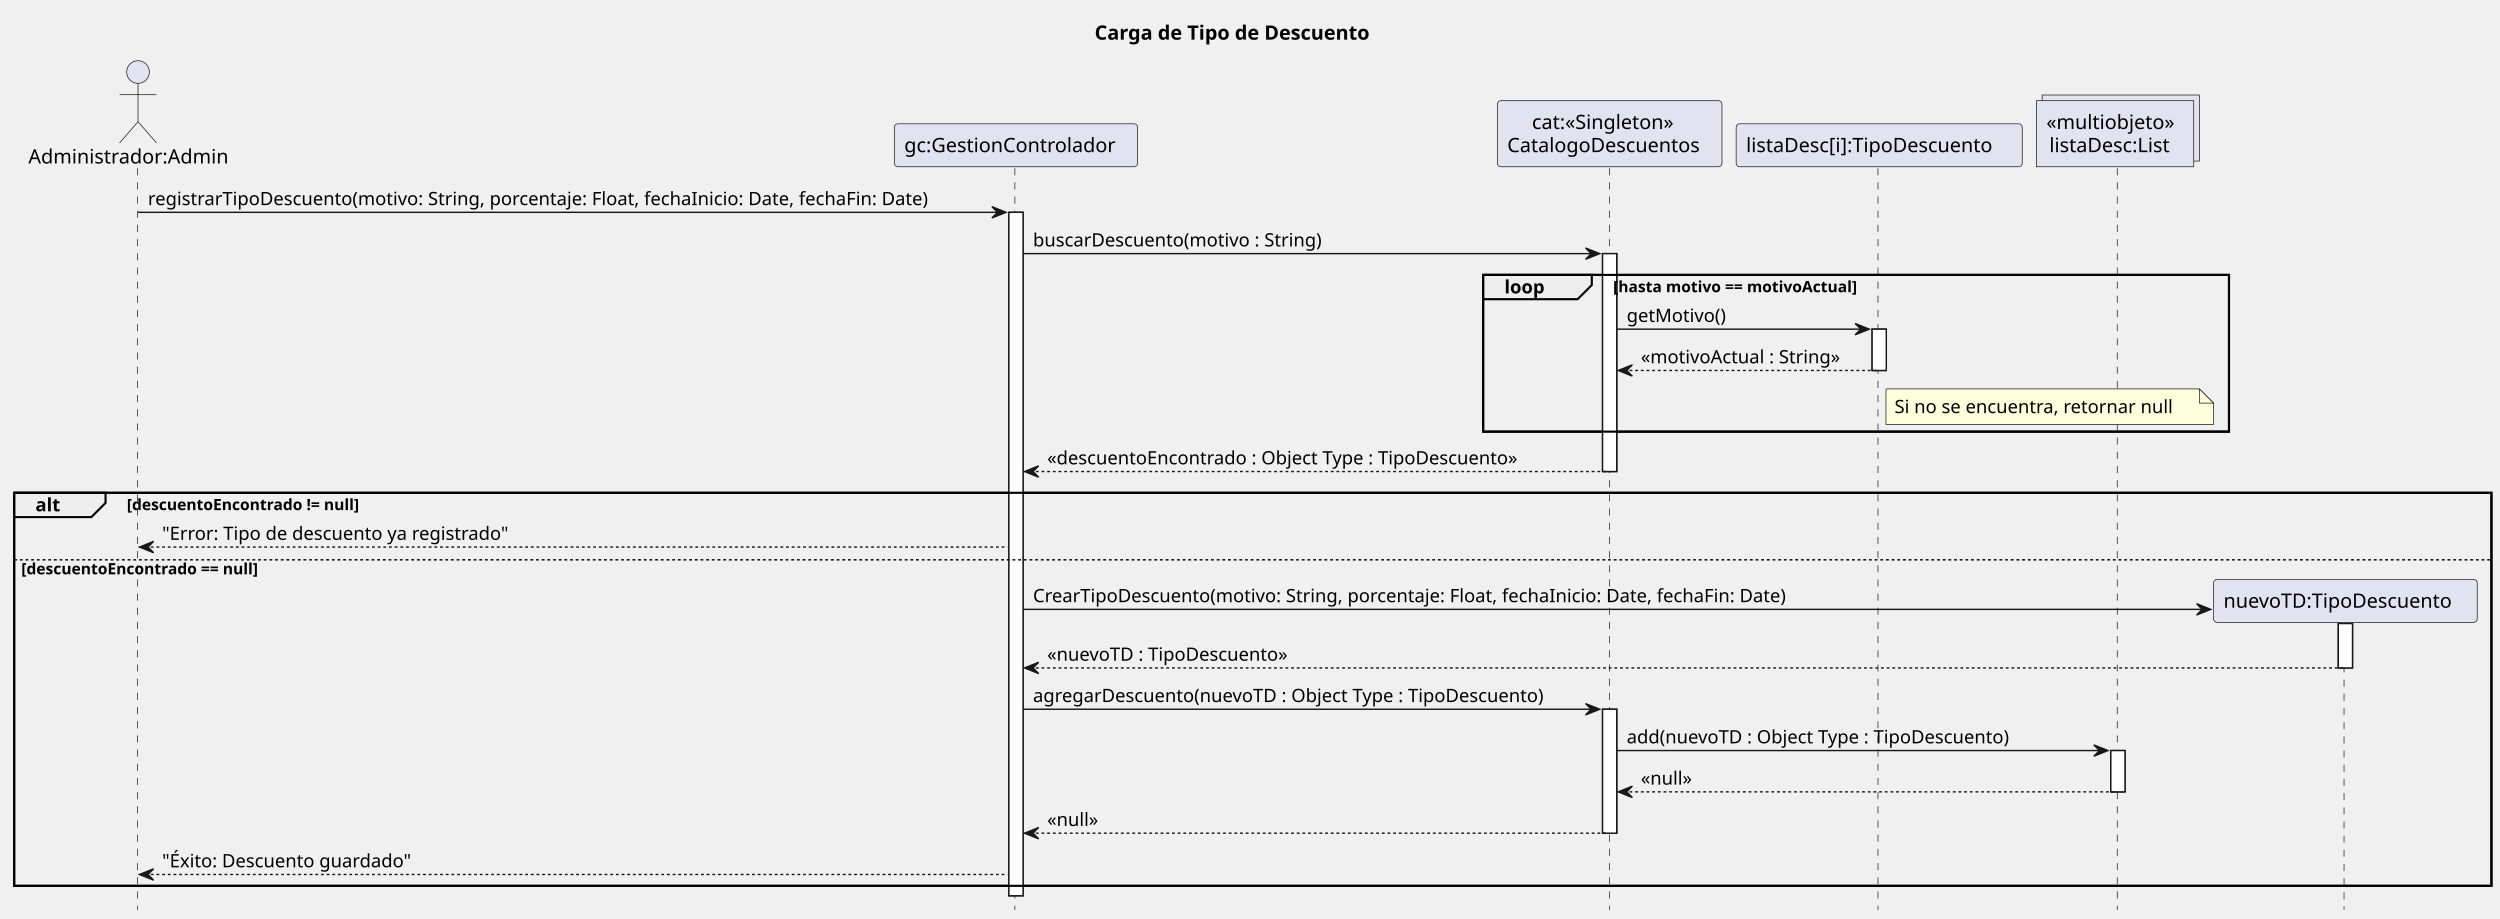
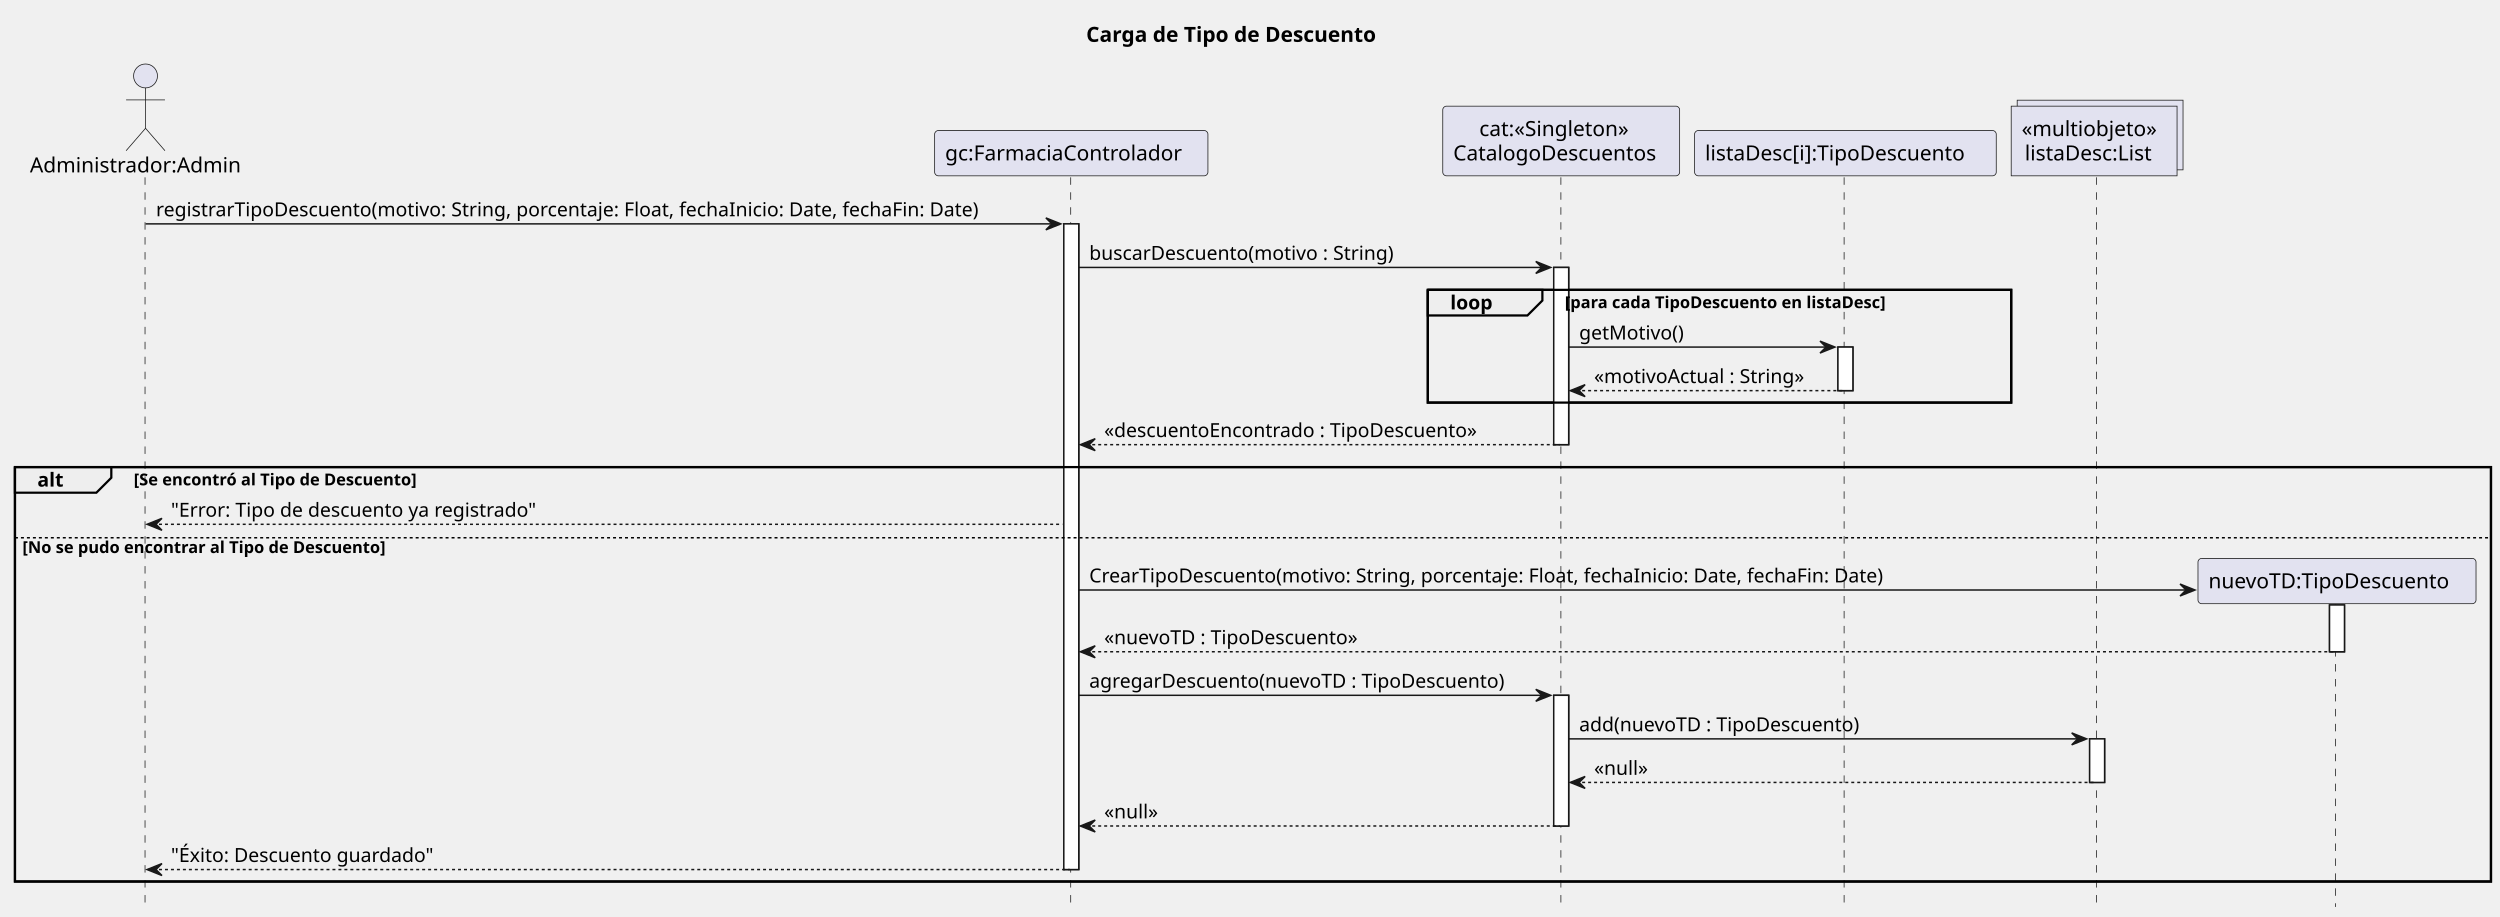
- <svg xmlns="http://www.w3.org/2000/svg" contentStyleType="text/css" data-diagram-type="SEQUENCE" height="648px" preserveAspectRatio="none" style="width:1763px;height:648px;background:#FFFFFF;" version="1.1" viewBox="0 0 1763 648" width="1763px" zoomAndPan="magnify">
+ <svg xmlns="http://www.w3.org/2000/svg" contentStyleType="text/css" data-diagram-type="SEQUENCE" height="613px" preserveAspectRatio="none" style="width:1672px;height:613px;background:#FFFFFF;" version="1.1" viewBox="0 0 1672 613" width="1672px" zoomAndPan="magnify">
  <defs />
  <g>
-     <text fill="#000000" font-family="sans-serif" font-size="14" font-weight="bold" lengthAdjust="spacing" textLength="222.1" x="771.932" y="27.995">Carga de Tipo de Descuento</text>
+     <text fill="#000000" font-family="sans-serif" font-size="14" font-weight="bold" lengthAdjust="spacing" textLength="222.1" x="726.432" y="27.995">Carga de Tipo de Descuento</text>
    <g>
-       <rect fill="#FFFFFF" height="481.961" style="stroke:#181818;stroke-width:1;" width="10" x="711.474" y="149.727" />
+       <rect fill="#FFFFFF" height="431.828" style="stroke:#181818;stroke-width:1;" width="10" x="711.474" y="149.727" />
    </g>
    <g>
-       <rect fill="#FFFFFF" height="153.664" style="stroke:#181818;stroke-width:1;" width="10" x="1130.131" y="178.859" />
+       <rect fill="#FFFFFF" height="118.531" style="stroke:#181818;stroke-width:1;" width="10" x="1039.131" y="178.859" />
    </g>
    <g>
-       <rect fill="#FFFFFF" height="87.398" style="stroke:#181818;stroke-width:1;" width="10" x="1130.131" y="500.156" />
+       <rect fill="#FFFFFF" height="87.398" style="stroke:#181818;stroke-width:1;" width="10" x="1039.131" y="465.023" />
    </g>
    <g>
-       <rect fill="#FFFFFF" height="29.133" style="stroke:#181818;stroke-width:1;" width="10" x="1320.217" y="232.125" />
+       <rect fill="#FFFFFF" height="29.133" style="stroke:#181818;stroke-width:1;" width="10" x="1229.217" y="232.125" />
    </g>
    <g>
-       <rect fill="#FFFFFF" height="29.133" style="stroke:#181818;stroke-width:1;" width="10" x="1488.552" y="529.289" />
+       <rect fill="#FFFFFF" height="29.133" style="stroke:#181818;stroke-width:1;" width="10" x="1397.552" y="494.156" />
    </g>
    <g>
-       <rect fill="#FFFFFF" height="31.297" style="stroke:#181818;stroke-width:1;" width="10" x="1648.987" y="439.727" />
+       <rect fill="#FFFFFF" height="31.297" style="stroke:#181818;stroke-width:1;" width="10" x="1557.987" y="404.594" />
    </g>
-     <rect fill="none" height="110.531" style="stroke:#000000;stroke-width:1.5;" width="525.962" x="1045.92" y="193.859" />
-     <rect fill="none" height="277.164" style="stroke:#000000;stroke-width:1.5;" width="1746.963" x="10" y="347.523" />
+     <rect fill="none" height="75.398" style="stroke:#000000;stroke-width:1.5;" width="390.172" x="954.92" y="193.859" />
+     <rect fill="none" height="277.164" style="stroke:#000000;stroke-width:1.5;" width="1655.963" x="10" y="312.391" />
    <g class="participant-lifeline" data-entity-uid="part1" data-qualified-name="admin" id="part1-lifeline">
      <g>
-         <rect fill="#000000" fill-opacity="0" height="523.094" width="8" x="93.331" y="118.594" />
-         <line style="stroke:#181818;stroke-width:0.5;stroke-dasharray:5,5;" x1="97" x2="97" y1="118.594" y2="641.688" />
+         <rect fill="#000000" fill-opacity="0" height="487.961" width="8" x="93.331" y="118.594" />
+         <line style="stroke:#181818;stroke-width:0.5;stroke-dasharray:5,5;" x1="97" x2="97" y1="118.594" y2="606.555" />
      </g>
    </g>
    <g class="participant-lifeline" data-entity-uid="part2" data-qualified-name="ctrl" id="part2-lifeline">
      <g>
-         <rect fill="#000000" fill-opacity="0" height="523.094" width="8" x="712.474" y="118.594" />
-         <line style="stroke:#181818;stroke-width:0.5;stroke-dasharray:5,5;" x1="715.687" x2="715.687" y1="118.594" y2="641.688" />
+         <rect fill="#000000" fill-opacity="0" height="487.961" width="8" x="712.474" y="118.594" />
+         <line style="stroke:#181818;stroke-width:0.5;stroke-dasharray:5,5;" x1="716.088" x2="716.088" y1="118.594" y2="606.555" />
      </g>
    </g>
    <g class="participant-lifeline" data-entity-uid="part3" data-qualified-name="cat" id="part3-lifeline">
      <g>
-         <rect fill="#000000" fill-opacity="0" height="523.094" width="8" x="1131.131" y="118.594" />
-         <line style="stroke:#181818;stroke-width:0.5;stroke-dasharray:5,5;" x1="1134.92" x2="1134.92" y1="118.594" y2="641.688" />
+         <rect fill="#000000" fill-opacity="0" height="487.961" width="8" x="1040.131" y="118.594" />
+         <line style="stroke:#181818;stroke-width:0.5;stroke-dasharray:5,5;" x1="1043.92" x2="1043.92" y1="118.594" y2="606.555" />
      </g>
    </g>
    <g class="participant-lifeline" data-entity-uid="part4" data-qualified-name="listDesc" id="part4-lifeline">
      <g>
-         <rect fill="#000000" fill-opacity="0" height="523.094" width="8" x="1321.217" y="118.594" />
-         <line style="stroke:#181818;stroke-width:0.5;stroke-dasharray:5,5;" x1="1324.343" x2="1324.343" y1="118.594" y2="641.688" />
+         <rect fill="#000000" fill-opacity="0" height="487.961" width="8" x="1230.217" y="118.594" />
+         <line style="stroke:#181818;stroke-width:0.5;stroke-dasharray:5,5;" x1="1233.343" x2="1233.343" y1="118.594" y2="606.555" />
      </g>
    </g>
    <g class="participant-lifeline" data-entity-uid="part5" data-qualified-name="lista_desc" id="part5-lifeline">
      <g>
-         <rect fill="#000000" fill-opacity="0" height="523.094" width="8" x="1489.552" y="118.594" />
-         <line style="stroke:#181818;stroke-width:0.5;stroke-dasharray:5,5;" x1="1493.092" x2="1493.092" y1="118.594" y2="641.688" />
+         <rect fill="#000000" fill-opacity="0" height="487.961" width="8" x="1398.552" y="118.594" />
+         <line style="stroke:#181818;stroke-width:0.5;stroke-dasharray:5,5;" x1="1402.092" x2="1402.092" y1="118.594" y2="606.555" />
      </g>
    </g>
    <g class="participant-lifeline" data-entity-uid="part6" data-qualified-name="td" id="part6-lifeline">
      <g>
-         <rect fill="#000000" fill-opacity="0" height="202.445" width="8" x="1649.987" y="439.242" />
-         <line style="stroke:#181818;stroke-width:0.5;stroke-dasharray:5,5;" x1="1653.012" x2="1653.012" y1="439.242" y2="641.688" />
+         <rect fill="#000000" fill-opacity="0" height="202.445" width="8" x="1558.987" y="404.109" />
+         <line style="stroke:#181818;stroke-width:0.5;stroke-dasharray:5,5;" x1="1562.012" x2="1562.012" y1="404.109" y2="606.555" />
      </g>
    </g>
    <g class="participant participant-head" data-entity-uid="part1" data-qualified-name="admin" id="part1-head">
      <text fill="#000000" font-family="sans-serif" font-size="14" lengthAdjust="spacing" textLength="148.661" x="20" y="115.292">Administrador:Admin</text>
      <ellipse cx="97.331" cy="50.797" fill="#E2E2F0" rx="8" ry="8" style="stroke:#181818;stroke-width:0.5;" />
      <path d="M97.331,58.797 L97.331,85.797 M84.331,66.797 L110.331,66.797 M97.331,85.797 L84.331,100.797 M97.331,85.797 L110.331,100.797" fill="none" style="stroke:#181818;stroke-width:0.5;" />
    </g>
    <g class="participant participant-head" data-entity-uid="part2" data-qualified-name="ctrl" id="part2-head">
-       <rect fill="#E2E2F0" height="30.297" rx="2.5" ry="2.5" style="stroke:#181818;stroke-width:0.5;" width="171.575" x="630.687" y="87.297" />
-       <text fill="#000000" font-family="sans-serif" font-size="14" lengthAdjust="spacing" textLength="157.575" x="637.687" y="107.292">gc:GestionControlador</text>
+       <rect fill="#E2E2F0" height="30.297" rx="2.5" ry="2.5" style="stroke:#181818;stroke-width:0.5;" width="182.773" x="625.088" y="87.297" />
+       <text fill="#000000" font-family="sans-serif" font-size="14" lengthAdjust="spacing" textLength="168.773" x="632.088" y="107.292">gc:FarmaciaControlador</text>
    </g>
    <g class="participant participant-head" data-entity-uid="part3" data-qualified-name="cat" id="part3-head">
-       <rect fill="#E2E2F0" height="46.594" rx="2.5" ry="2.5" style="stroke:#181818;stroke-width:0.5;" width="158.423" x="1055.92" y="71" />
-       <text fill="#000000" font-family="sans-serif" font-size="14" lengthAdjust="spacing" textLength="109.58" x="1080.341" y="90.995">cat:«Singleton»</text>
-       <text fill="#000000" font-family="sans-serif" font-size="14" lengthAdjust="spacing" textLength="144.423" x="1062.92" y="107.292">CatalogoDescuentos</text>
+       <rect fill="#E2E2F0" height="46.594" rx="2.5" ry="2.5" style="stroke:#181818;stroke-width:0.5;" width="158.423" x="964.92" y="71" />
+       <text fill="#000000" font-family="sans-serif" font-size="14" lengthAdjust="spacing" textLength="109.58" x="989.341" y="90.995">cat:«Singleton»</text>
+       <text fill="#000000" font-family="sans-serif" font-size="14" lengthAdjust="spacing" textLength="144.423" x="971.92" y="107.292">CatalogoDescuentos</text>
    </g>
    <g class="participant participant-head" data-entity-uid="part4" data-qualified-name="listDesc" id="part4-head">
-       <rect fill="#E2E2F0" height="30.297" rx="2.5" ry="2.5" style="stroke:#181818;stroke-width:0.5;" width="201.749" x="1224.343" y="87.297" />
-       <text fill="#000000" font-family="sans-serif" font-size="14" lengthAdjust="spacing" textLength="187.749" x="1231.343" y="107.292">listaDesc[i]:TipoDescuento</text>
+       <rect fill="#E2E2F0" height="30.297" rx="2.5" ry="2.5" style="stroke:#181818;stroke-width:0.5;" width="201.749" x="1133.343" y="87.297" />
+       <text fill="#000000" font-family="sans-serif" font-size="14" lengthAdjust="spacing" textLength="187.749" x="1140.343" y="107.292">listaDesc[i]:TipoDescuento</text>
    </g>
    <g class="participant participant-head" data-entity-uid="part5" data-qualified-name="lista_desc" id="part5-head">
-       <rect fill="#E2E2F0" height="46.594" style="stroke:#181818;stroke-width:0.5;" width="110.92" x="1440.092" y="67" />
-       <rect fill="#E2E2F0" height="46.594" style="stroke:#181818;stroke-width:0.5;" width="110.92" x="1436.092" y="71" />
-       <text fill="#000000" font-family="sans-serif" font-size="14" lengthAdjust="spacing" textLength="96.92" x="1443.092" y="90.995">«multiobjeto»</text>
-       <text fill="#000000" font-family="sans-serif" font-size="14" lengthAdjust="spacing" textLength="92.716" x="1445.194" y="107.292">listaDesc:List</text>
+       <rect fill="#E2E2F0" height="46.594" style="stroke:#181818;stroke-width:0.5;" width="110.92" x="1349.092" y="67" />
+       <rect fill="#E2E2F0" height="46.594" style="stroke:#181818;stroke-width:0.5;" width="110.92" x="1345.092" y="71" />
+       <text fill="#000000" font-family="sans-serif" font-size="14" lengthAdjust="spacing" textLength="96.92" x="1352.092" y="90.995">«multiobjeto»</text>
+       <text fill="#000000" font-family="sans-serif" font-size="14" lengthAdjust="spacing" textLength="92.716" x="1354.194" y="107.292">listaDesc:List</text>
    </g>
    <g>
-       <rect fill="#FFFFFF" height="481.961" style="stroke:#181818;stroke-width:1;" width="10" x="711.474" y="149.727" />
+       <rect fill="#FFFFFF" height="431.828" style="stroke:#181818;stroke-width:1;" width="10" x="711.474" y="149.727" />
    </g>
    <g>
-       <rect fill="#FFFFFF" height="153.664" style="stroke:#181818;stroke-width:1;" width="10" x="1130.131" y="178.859" />
+       <rect fill="#FFFFFF" height="118.531" style="stroke:#181818;stroke-width:1;" width="10" x="1039.131" y="178.859" />
    </g>
    <g>
-       <rect fill="#FFFFFF" height="87.398" style="stroke:#181818;stroke-width:1;" width="10" x="1130.131" y="500.156" />
+       <rect fill="#FFFFFF" height="87.398" style="stroke:#181818;stroke-width:1;" width="10" x="1039.131" y="465.023" />
    </g>
    <g>
-       <rect fill="#FFFFFF" height="29.133" style="stroke:#181818;stroke-width:1;" width="10" x="1320.217" y="232.125" />
+       <rect fill="#FFFFFF" height="29.133" style="stroke:#181818;stroke-width:1;" width="10" x="1229.217" y="232.125" />
    </g>
    <g>
-       <rect fill="#FFFFFF" height="29.133" style="stroke:#181818;stroke-width:1;" width="10" x="1488.552" y="529.289" />
+       <rect fill="#FFFFFF" height="29.133" style="stroke:#181818;stroke-width:1;" width="10" x="1397.552" y="494.156" />
    </g>
    <g>
-       <rect fill="#FFFFFF" height="31.297" style="stroke:#181818;stroke-width:1;" width="10" x="1648.987" y="439.727" />
+       <rect fill="#FFFFFF" height="31.297" style="stroke:#181818;stroke-width:1;" width="10" x="1557.987" y="404.594" />
    </g>
    <g class="message" data-entity-1="part1" data-entity-2="part2" id="msg1">
      <polygon fill="#181818" points="699.474,145.727,709.474,149.727,699.474,153.727,703.474,149.727" style="stroke:#181818;stroke-width:1;" />
      <line style="stroke:#181818;stroke-width:1;" x1="97.331" x2="705.474" y1="149.727" y2="149.727" />
      <text fill="#000000" font-family="sans-serif" font-size="13" lengthAdjust="spacing" textLength="595.144" x="104.331" y="144.661">registrarTipoDescuento(motivo: String, porcentaje: Float, fechaInicio: Date, fechaFin: Date)</text>
    </g>
    <g class="message" data-entity-1="part2" data-entity-2="part3" id="msg2">
-       <polygon fill="#181818" points="1118.131,174.859,1128.131,178.859,1118.131,182.859,1122.131,178.859" style="stroke:#181818;stroke-width:1;" />
-       <line style="stroke:#181818;stroke-width:1;" x1="721.474" x2="1124.131" y1="178.859" y2="178.859" />
+       <polygon fill="#181818" points="1027.131,174.859,1037.131,178.859,1027.131,182.859,1031.131,178.859" style="stroke:#181818;stroke-width:1;" />
+       <line style="stroke:#181818;stroke-width:1;" x1="721.474" x2="1033.131" y1="178.859" y2="178.859" />
      <text fill="#000000" font-family="sans-serif" font-size="13" lengthAdjust="spacing" textLength="219.737" x="728.474" y="173.793">buscarDescuento(motivo : String)</text>
    </g>
-     <path d="M1045.92,193.859 L1122.544,193.859 L1122.544,200.992 L1112.544,210.992 L1045.92,210.992 L1045.92,193.859" fill="#EEEEEE" style="stroke:#000000;stroke-width:1.5;" />
-     <rect fill="none" height="110.531" style="stroke:#000000;stroke-width:1.5;" width="525.962" x="1045.92" y="193.859" />
-     <text fill="#000000" font-family="sans-serif" font-size="13" font-weight="bold" lengthAdjust="spacing" textLength="31.624" x="1060.92" y="206.926">loop</text>
-     <text fill="#000000" font-family="sans-serif" font-size="11" font-weight="bold" lengthAdjust="spacing" textLength="199.327" x="1137.544" y="206.07">[hasta motivo == motivoActual]</text>
+     <path d="M954.92,193.859 L1031.544,193.859 L1031.544,200.992 L1021.544,210.992 L954.92,210.992 L954.92,193.859" fill="#EEEEEE" style="stroke:#000000;stroke-width:1.5;" />
+     <rect fill="none" height="75.398" style="stroke:#000000;stroke-width:1.5;" width="390.172" x="954.92" y="193.859" />
+     <text fill="#000000" font-family="sans-serif" font-size="13" font-weight="bold" lengthAdjust="spacing" textLength="31.624" x="969.92" y="206.926">loop</text>
+     <text fill="#000000" font-family="sans-serif" font-size="11" font-weight="bold" lengthAdjust="spacing" textLength="246.78" x="1046.544" y="206.07">[para cada TipoDescuento en listaDesc]</text>
    <g class="message" data-entity-1="part3" data-entity-2="part4" id="msg3">
-       <polygon fill="#181818" points="1308.217,228.125,1318.217,232.125,1308.217,236.125,1312.217,232.125" style="stroke:#181818;stroke-width:1;" />
-       <line style="stroke:#181818;stroke-width:1;" x1="1140.131" x2="1314.217" y1="232.125" y2="232.125" />
-       <text fill="#000000" font-family="sans-serif" font-size="13" lengthAdjust="spacing" textLength="75.017" x="1147.131" y="227.059">getMotivo()</text>
+       <polygon fill="#181818" points="1217.217,228.125,1227.217,232.125,1217.217,236.125,1221.217,232.125" style="stroke:#181818;stroke-width:1;" />
+       <line style="stroke:#181818;stroke-width:1;" x1="1049.131" x2="1223.217" y1="232.125" y2="232.125" />
+       <text fill="#000000" font-family="sans-serif" font-size="13" lengthAdjust="spacing" textLength="75.017" x="1056.131" y="227.059">getMotivo()</text>
    </g>
    <g class="message" data-entity-1="part4" data-entity-2="part3" id="msg4">
-       <polygon fill="#181818" points="1151.131,257.258,1141.131,261.258,1151.131,265.258,1147.131,261.258" style="stroke:#181818;stroke-width:1;" />
-       <line style="stroke:#181818;stroke-width:1;stroke-dasharray:2,2;" x1="1145.131" x2="1324.217" y1="261.258" y2="261.258" />
-       <text fill="#000000" font-family="sans-serif" font-size="13" lengthAdjust="spacing" textLength="153.277" x="1157.131" y="256.192">«motivoActual : String»</text>
+       <polygon fill="#181818" points="1060.131,257.258,1050.131,261.258,1060.131,265.258,1056.131,261.258" style="stroke:#181818;stroke-width:1;" />
+       <line style="stroke:#181818;stroke-width:1;stroke-dasharray:2,2;" x1="1054.131" x2="1233.217" y1="261.258" y2="261.258" />
+       <text fill="#000000" font-family="sans-serif" font-size="13" lengthAdjust="spacing" textLength="153.277" x="1066.131" y="256.192">«motivoActual : String»</text>
    </g>
-     <path d="M1330,274.258 L1330,299.258 L1561,299.258 L1561,284.258 L1551,274.258 L1330,274.258" fill="#FEFFDD" style="stroke:#181818;stroke-width:0.5;" />
-     <path d="M1551,274.258 L1551,284.258 L1561,284.258 L1551,274.258" fill="#FEFFDD" style="stroke:#181818;stroke-width:0.5;" />
-     <text fill="#000000" font-family="sans-serif" font-size="13" lengthAdjust="spacing" textLength="210.882" x="1336" y="291.325">Si no se encuentra, retornar null</text>
    <g class="message" data-entity-1="part3" data-entity-2="part2" id="msg5">
-       <polygon fill="#181818" points="732.474,328.523,722.474,332.523,732.474,336.523,728.474,332.523" style="stroke:#181818;stroke-width:1;" />
-       <line style="stroke:#181818;stroke-width:1;stroke-dasharray:2,2;" x1="726.474" x2="1134.131" y1="332.523" y2="332.523" />
-       <text fill="#000000" font-family="sans-serif" font-size="13" lengthAdjust="spacing" textLength="358.871" x="738.474" y="327.457">«descuentoEncontrado : Object Type : TipoDescuento»</text>
+       <polygon fill="#181818" points="732.474,293.391,722.474,297.391,732.474,301.391,728.474,297.391" style="stroke:#181818;stroke-width:1;" />
+       <line style="stroke:#181818;stroke-width:1;stroke-dasharray:2,2;" x1="726.474" x2="1043.131" y1="297.391" y2="297.391" />
+       <text fill="#000000" font-family="sans-serif" font-size="13" lengthAdjust="spacing" textLength="267.871" x="738.474" y="292.325">«descuentoEncontrado : TipoDescuento»</text>
    </g>
-     <path d="M10,347.523 L74.443,347.523 L74.443,354.656 L64.443,364.656 L10,364.656 L10,347.523" fill="#EEEEEE" style="stroke:#000000;stroke-width:1.5;" />
-     <rect fill="none" height="277.164" style="stroke:#000000;stroke-width:1.5;" width="1746.963" x="10" y="347.523" />
-     <text fill="#000000" font-family="sans-serif" font-size="13" font-weight="bold" lengthAdjust="spacing" textLength="19.443" x="25" y="360.59">alt</text>
-     <text fill="#000000" font-family="sans-serif" font-size="11" font-weight="bold" lengthAdjust="spacing" textLength="190.282" x="89.443" y="359.734">[descuentoEncontrado != null]</text>
+     <path d="M10,312.391 L74.443,312.391 L74.443,319.523 L64.443,329.523 L10,329.523 L10,312.391" fill="#EEEEEE" style="stroke:#000000;stroke-width:1.5;" />
+     <rect fill="none" height="277.164" style="stroke:#000000;stroke-width:1.5;" width="1655.963" x="10" y="312.391" />
+     <text fill="#000000" font-family="sans-serif" font-size="13" font-weight="bold" lengthAdjust="spacing" textLength="19.443" x="25" y="325.457">alt</text>
+     <text fill="#000000" font-family="sans-serif" font-size="11" font-weight="bold" lengthAdjust="spacing" textLength="218.856" x="89.443" y="324.601">[Se encontró al Tipo de Descuento]</text>
    <g class="message" data-entity-1="part2" data-entity-2="part1" id="msg6">
-       <polygon fill="#181818" points="108.331,381.789,98.331,385.789,108.331,389.789,104.331,385.789" style="stroke:#181818;stroke-width:1;" />
-       <line style="stroke:#181818;stroke-width:1;stroke-dasharray:2,2;" x1="102.331" x2="710.474" y1="385.789" y2="385.789" />
-       <text fill="#000000" font-family="sans-serif" font-size="13" lengthAdjust="spacing" textLength="263.161" x="114.331" y="380.723">"Error: Tipo de descuento ya registrado"</text>
+       <polygon fill="#181818" points="108.331,346.656,98.331,350.656,108.331,354.656,104.331,350.656" style="stroke:#181818;stroke-width:1;" />
+       <line style="stroke:#181818;stroke-width:1;stroke-dasharray:2,2;" x1="102.331" x2="710.474" y1="350.656" y2="350.656" />
+       <text fill="#000000" font-family="sans-serif" font-size="13" lengthAdjust="spacing" textLength="263.161" x="114.331" y="345.59">"Error: Tipo de descuento ya registrado"</text>
    </g>
-     <line style="stroke:#000000;stroke-width:1;stroke-dasharray:2,2;" x1="10" x2="1756.963" y1="394.789" y2="394.789" />
-     <text fill="#000000" font-family="sans-serif" font-size="11" font-weight="bold" lengthAdjust="spacing" textLength="194.482" x="15" y="405">[descuentoEncontrado == null]</text>
+     <line style="stroke:#000000;stroke-width:1;stroke-dasharray:2,2;" x1="10" x2="1665.963" y1="359.656" y2="359.656" />
+     <text fill="#000000" font-family="sans-serif" font-size="11" font-weight="bold" lengthAdjust="spacing" textLength="278.33" x="15" y="369.867">[No se pudo encontrar al Tipo de Descuento]</text>
    <g class="message" data-entity-1="part2" data-entity-2="part6" id="msg7">
-       <polygon fill="#181818" points="1549.012,425.727,1559.012,429.727,1549.012,433.727,1553.012,429.727" style="stroke:#181818;stroke-width:1;" />
-       <line style="stroke:#181818;stroke-width:1;" x1="721.474" x2="1555.012" y1="429.727" y2="429.727" />
-       <text fill="#000000" font-family="sans-serif" font-size="13" lengthAdjust="spacing" textLength="575.142" x="728.474" y="424.661">CrearTipoDescuento(motivo: String, porcentaje: Float, fechaInicio: Date, fechaFin: Date)</text>
+       <polygon fill="#181818" points="1458.012,390.594,1468.012,394.594,1458.012,398.594,1462.012,394.594" style="stroke:#181818;stroke-width:1;" />
+       <line style="stroke:#181818;stroke-width:1;" x1="721.474" x2="1464.012" y1="394.594" y2="394.594" />
+       <text fill="#000000" font-family="sans-serif" font-size="13" lengthAdjust="spacing" textLength="575.142" x="728.474" y="389.528">CrearTipoDescuento(motivo: String, porcentaje: Float, fechaInicio: Date, fechaFin: Date)</text>
    </g>
-     <rect fill="#E2E2F0" height="30.297" rx="2.5" ry="2.5" style="stroke:#181818;stroke-width:0.5;" width="185.951" x="1561.012" y="408.594" />
-     <text fill="#000000" font-family="sans-serif" font-size="14" lengthAdjust="spacing" textLength="171.951" x="1568.012" y="428.589">nuevoTD:TipoDescuento</text>
+     <rect fill="#E2E2F0" height="30.297" rx="2.5" ry="2.5" style="stroke:#181818;stroke-width:0.5;" width="185.951" x="1470.012" y="373.461" />
+     <text fill="#000000" font-family="sans-serif" font-size="14" lengthAdjust="spacing" textLength="171.951" x="1477.012" y="393.456">nuevoTD:TipoDescuento</text>
    <g class="message" data-entity-1="part6" data-entity-2="part2" id="msg9">
-       <polygon fill="#181818" points="732.474,467.023,722.474,471.023,732.474,475.023,728.474,471.023" style="stroke:#181818;stroke-width:1;" />
-       <line style="stroke:#181818;stroke-width:1;stroke-dasharray:2,2;" x1="726.474" x2="1652.987" y1="471.023" y2="471.023" />
-       <text fill="#000000" font-family="sans-serif" font-size="13" lengthAdjust="spacing" textLength="183.841" x="738.474" y="465.957">«nuevoTD : TipoDescuento»</text>
+       <polygon fill="#181818" points="732.474,431.891,722.474,435.891,732.474,439.891,728.474,435.891" style="stroke:#181818;stroke-width:1;" />
+       <line style="stroke:#181818;stroke-width:1;stroke-dasharray:2,2;" x1="726.474" x2="1561.987" y1="435.891" y2="435.891" />
+       <text fill="#000000" font-family="sans-serif" font-size="13" lengthAdjust="spacing" textLength="183.841" x="738.474" y="430.825">«nuevoTD : TipoDescuento»</text>
    </g>
    <g class="message" data-entity-1="part2" data-entity-2="part3" id="msg10">
-       <polygon fill="#181818" points="1118.131,496.156,1128.131,500.156,1118.131,504.156,1122.131,500.156" style="stroke:#181818;stroke-width:1;" />
-       <line style="stroke:#181818;stroke-width:1;" x1="721.474" x2="1124.131" y1="500.156" y2="500.156" />
-       <text fill="#000000" font-family="sans-serif" font-size="13" lengthAdjust="spacing" textLength="389.657" x="728.474" y="495.09">agregarDescuento(nuevoTD : Object Type : TipoDescuento)</text>
+       <polygon fill="#181818" points="1027.131,461.023,1037.131,465.023,1027.131,469.023,1031.131,465.023" style="stroke:#181818;stroke-width:1;" />
+       <line style="stroke:#181818;stroke-width:1;" x1="721.474" x2="1033.131" y1="465.023" y2="465.023" />
+       <text fill="#000000" font-family="sans-serif" font-size="13" lengthAdjust="spacing" textLength="298.657" x="728.474" y="459.957">agregarDescuento(nuevoTD : TipoDescuento)</text>
    </g>
    <g class="message" data-entity-1="part3" data-entity-2="part5" id="msg11">
-       <polygon fill="#181818" points="1476.552,525.289,1486.552,529.289,1476.552,533.289,1480.552,529.289" style="stroke:#181818;stroke-width:1;" />
-       <line style="stroke:#181818;stroke-width:1;" x1="1140.131" x2="1482.552" y1="529.289" y2="529.289" />
-       <text fill="#000000" font-family="sans-serif" font-size="13" lengthAdjust="spacing" textLength="293.547" x="1147.131" y="524.223">add(nuevoTD : Object Type : TipoDescuento)</text>
+       <polygon fill="#181818" points="1385.552,490.156,1395.552,494.156,1385.552,498.156,1389.552,494.156" style="stroke:#181818;stroke-width:1;" />
+       <line style="stroke:#181818;stroke-width:1;" x1="1049.131" x2="1391.552" y1="494.156" y2="494.156" />
+       <text fill="#000000" font-family="sans-serif" font-size="13" lengthAdjust="spacing" textLength="202.547" x="1056.131" y="489.09">add(nuevoTD : TipoDescuento)</text>
    </g>
    <g class="message" data-entity-1="part5" data-entity-2="part3" id="msg12">
-       <polygon fill="#181818" points="1151.131,554.422,1141.131,558.422,1151.131,562.422,1147.131,558.422" style="stroke:#181818;stroke-width:1;" />
-       <line style="stroke:#181818;stroke-width:1;stroke-dasharray:2,2;" x1="1145.131" x2="1492.552" y1="558.422" y2="558.422" />
-       <text fill="#000000" font-family="sans-serif" font-size="13" lengthAdjust="spacing" textLength="39.609" x="1157.131" y="553.356">«null»</text>
+       <polygon fill="#181818" points="1060.131,519.289,1050.131,523.289,1060.131,527.289,1056.131,523.289" style="stroke:#181818;stroke-width:1;" />
+       <line style="stroke:#181818;stroke-width:1;stroke-dasharray:2,2;" x1="1054.131" x2="1401.552" y1="523.289" y2="523.289" />
+       <text fill="#000000" font-family="sans-serif" font-size="13" lengthAdjust="spacing" textLength="39.609" x="1066.131" y="518.223">«null»</text>
    </g>
    <g class="message" data-entity-1="part3" data-entity-2="part2" id="msg13">
-       <polygon fill="#181818" points="732.474,583.555,722.474,587.555,732.474,591.555,728.474,587.555" style="stroke:#181818;stroke-width:1;" />
-       <line style="stroke:#181818;stroke-width:1;stroke-dasharray:2,2;" x1="726.474" x2="1134.131" y1="587.555" y2="587.555" />
-       <text fill="#000000" font-family="sans-serif" font-size="13" lengthAdjust="spacing" textLength="39.609" x="738.474" y="582.489">«null»</text>
+       <polygon fill="#181818" points="732.474,548.422,722.474,552.422,732.474,556.422,728.474,552.422" style="stroke:#181818;stroke-width:1;" />
+       <line style="stroke:#181818;stroke-width:1;stroke-dasharray:2,2;" x1="726.474" x2="1043.131" y1="552.422" y2="552.422" />
+       <text fill="#000000" font-family="sans-serif" font-size="13" lengthAdjust="spacing" textLength="39.609" x="738.474" y="547.356">«null»</text>
    </g>
    <g class="message" data-entity-1="part2" data-entity-2="part1" id="msg14">
-       <polygon fill="#181818" points="108.331,612.688,98.331,616.688,108.331,620.688,104.331,616.688" style="stroke:#181818;stroke-width:1;" />
-       <line style="stroke:#181818;stroke-width:1;stroke-dasharray:2,2;" x1="102.331" x2="710.474" y1="616.688" y2="616.688" />
-       <text fill="#000000" font-family="sans-serif" font-size="13" lengthAdjust="spacing" textLength="188.856" x="114.331" y="611.622">"Éxito: Descuento guardado"</text>
+       <polygon fill="#181818" points="108.331,577.555,98.331,581.555,108.331,585.555,104.331,581.555" style="stroke:#181818;stroke-width:1;" />
+       <line style="stroke:#181818;stroke-width:1;stroke-dasharray:2,2;" x1="102.331" x2="715.474" y1="581.555" y2="581.555" />
+       <text fill="#000000" font-family="sans-serif" font-size="13" lengthAdjust="spacing" textLength="188.856" x="114.331" y="576.489">"Éxito: Descuento guardado"</text>
    </g>
  </g>
</svg>
